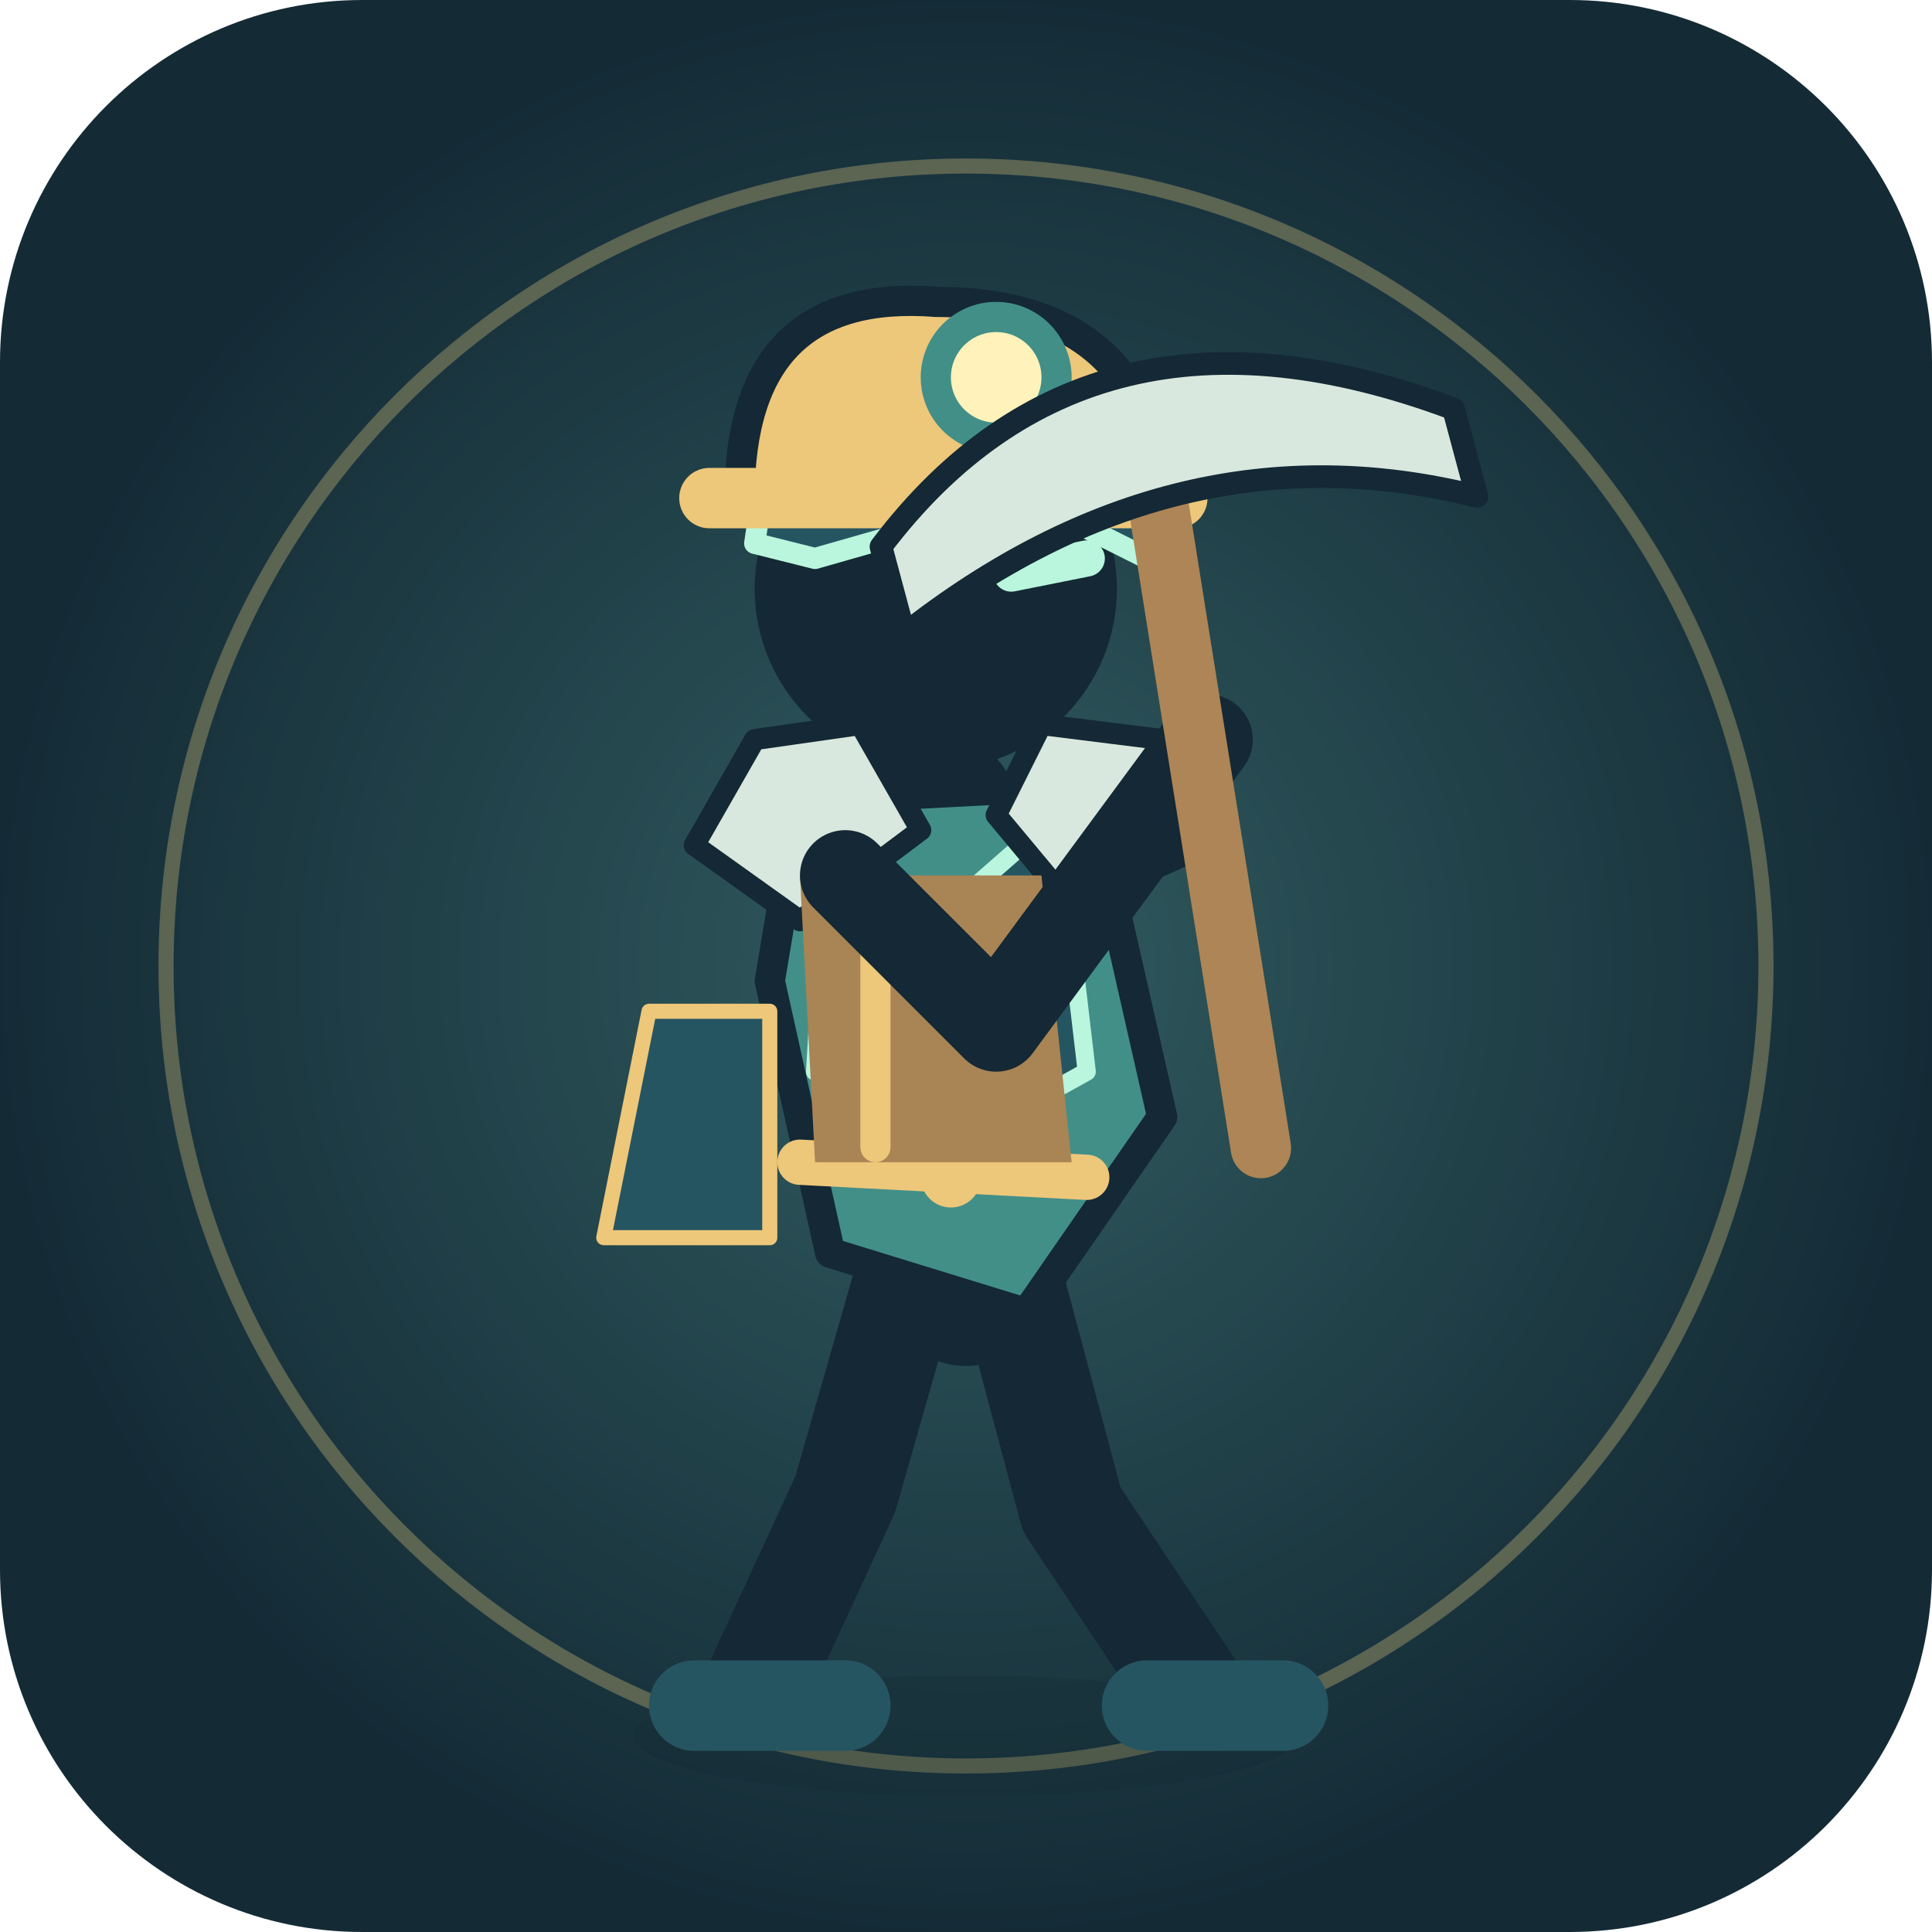
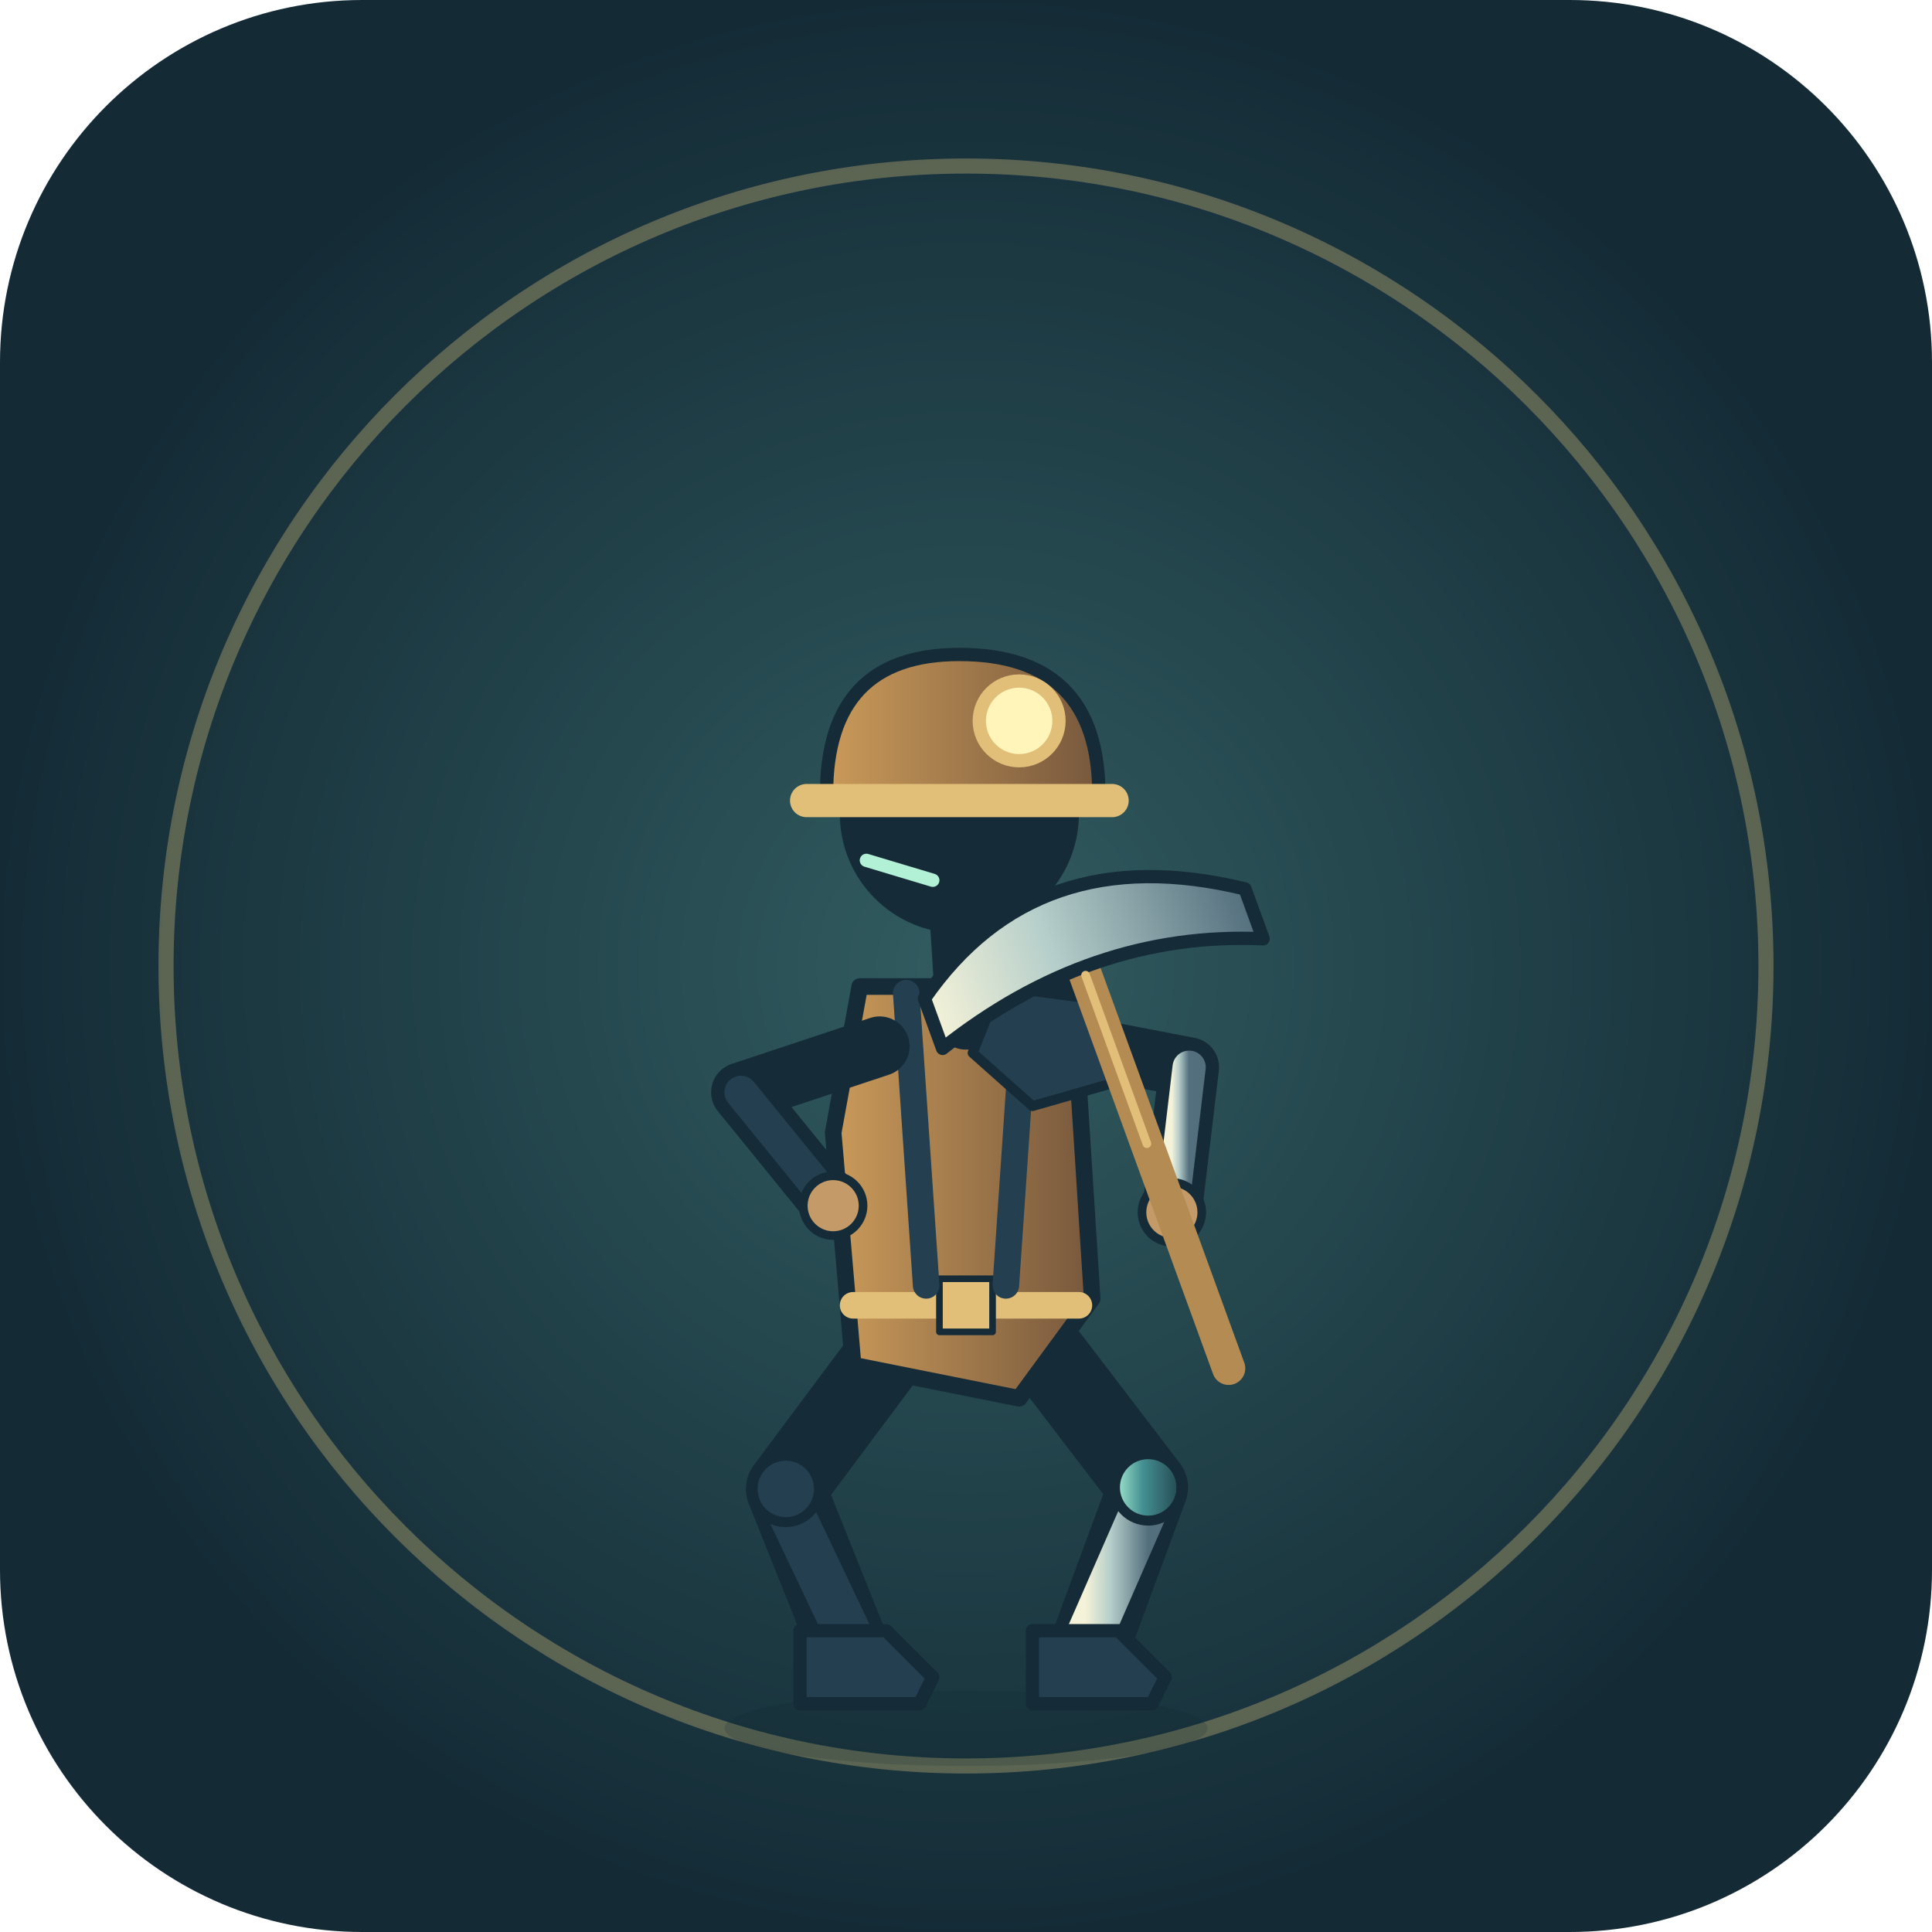
<svg xmlns="http://www.w3.org/2000/svg" width="128" height="128" viewBox="0 0 128 128">
  <defs>
    <radialGradient id="g">
      <stop stop-color="#315c60" />
      <stop offset="1" stop-color="#142b36" />
    </radialGradient>
  </defs>
  <rect width="128" height="128" rx="24" fill="url(#g)" />
  <circle cx="64" cy="64" r="53" fill="none" stroke="#d8bf7a" stroke-opacity=".35" />
-   <ellipse cx="64" cy="115" rx="22" ry="4" fill="#0c2228" opacity=".16" />
-   <g transform="translate(64 112) scale(1) translate(-64 -112)">
-     <g opacity="1" transform="translate(64 112) rotate(0) translate(-64 -112)">
-       <g transform="translate(0 0)">
-         <path d="M60 85L56 99L50 112" fill="none" stroke="#142835" stroke-width="7" stroke-linecap="round" stroke-linejoin="round" />
-         <path d="M67 85L71 100L79 112" fill="none" stroke="#142835" stroke-width="7" stroke-linecap="round" stroke-linejoin="round" />
-         <path d="M46 113h10" fill="none" stroke="#265562" stroke-width="6" stroke-linecap="round" stroke-linejoin="round" />
-         <path d="M76 113h9" fill="none" stroke="#265562" stroke-width="6" stroke-linecap="round" stroke-linejoin="round" />
-         <path d="M62 54L64 85" fill="none" stroke="#142835" stroke-width="11" stroke-linecap="round" stroke-linejoin="round" />
-         <path d="M53 53L72 52L77 74L68 87L55 83L51 65Z" fill="#428f88" stroke="#142835" stroke-width="2" stroke-linejoin="round" />
-         <path d="M55 54L62 61L70 54L72 71L63 76L54 71Z" fill="#265562" stroke="#b9f6dd" stroke-width="1.2" stroke-linejoin="round" />
-         <path d="M53 77L72 78" fill="none" stroke="#edc77a" stroke-width="3" stroke-linecap="round" stroke-linejoin="round" />
-         <circle cx="63" cy="78" r="2" fill="#edc77a" stroke="none" stroke-width="1" />
-         <circle cx="62" cy="39" r="12" fill="#142835" stroke="none" stroke-width="1" />
-         <path d="M50 36Q52 21 64 23Q76 24 76 37L68 33L54 37Z" fill="#265562" stroke="#b9f6dd" stroke-width="1.4" stroke-linejoin="round" />
-         <path d="M51 30L57 22L69 22L75 31L65 28Z" fill="#428f88" stroke="none" stroke-width="1" stroke-linejoin="round" />
-         <path d="M67 38L72 37" fill="none" stroke="#b9f6dd" stroke-width="2.4" stroke-linecap="round" stroke-linejoin="round" />
-         <path d="M50 49L57 48L61 55L53 61L46 56Z" fill="#d9e8de" stroke="#142835" stroke-width="1.4" stroke-linejoin="round" />
-         <path d="M69 48L77 49L80 56L71 60L66 54Z" fill="#d9e8de" stroke="#142835" stroke-width="1.4" stroke-linejoin="round" />
-         <path d="M49 33Q49 19 62 20Q76 20 77 33Z" fill="#edc77a" stroke="#142835" stroke-width="2" stroke-linejoin="round" />
-         <path d="M47 33h31" fill="none" stroke="#edc77a" stroke-width="4" stroke-linecap="round" stroke-linejoin="round" />
-         <circle cx="66" cy="25" r="4" fill="#fff2ba" stroke="#428f88" stroke-width="2" />
-         <path d="M53 58L69 58L71 77L54 77Z" fill="#a98455" stroke="none" stroke-width="1" stroke-linejoin="round" />
-         <path d="M58 58v18" fill="none" stroke="#edc77a" stroke-width="2" stroke-linecap="round" stroke-linejoin="round" />
-         <path d="M56 58L66 68L80 49" fill="none" stroke="#142835" stroke-width="6" stroke-linecap="round" stroke-linejoin="round" />
-         <g transform="rotate(-15 81 55)">
-           <path d="M78 76L83 28" fill="none" stroke="#ae8556" stroke-width="4" stroke-linecap="round" stroke-linejoin="round" />
-           <path d="M64 31Q82 17 103 32L103 38Q85 28 64 37Z" fill="#d9e8de" stroke="#142835" stroke-width="1.5" stroke-linejoin="round" />
+   <defs>
+     <linearGradient id="plate">
+       <stop stop-color="#a5e9d1" />
+       <stop offset=".42" stop-color="#438f91" />
+       <stop offset="1" stop-color="#234650" />
+     </linearGradient>
+     <linearGradient id="steel">
+       <stop stop-color="#f4f2d8" />
+       <stop offset=".4" stop-color="#b5ceca" />
+       <stop offset="1" stop-color="#536e7d" />
+     </linearGradient>
+     <linearGradient id="leather">
+       <stop stop-color="#ca9a59" />
+       <stop offset="1" stop-color="#77583d" />
+     </linearGradient>
+     <radialGradient id="orb">
+       <stop stop-color="#fffce0" />
+       <stop offset=".4" stop-color="#a5e9d1" />
+       <stop offset="1" stop-color="#438f91" />
+     </radialGradient>
+   </defs>
+   <g transform="scale(.666667)">
+     <g transform="scale(.75)">
+       <ellipse cx="128" cy="229" rx="32" ry="5" fill="#0c232b" opacity=".17" />
+       <g opacity="1" transform="translate(128 224) scale(.88) translate(-128 -224)">
+         <path d="M120 168L100.86 193.65L111 219" fill="none" stroke="#152b38" stroke-width="12" stroke-linecap="round" stroke-linejoin="round" />
+         <path d="M100.86 195.65L111 217" fill="none" stroke="#233f50" stroke-width="7" stroke-linecap="round" stroke-linejoin="round" />
+         <circle cx="100.86" cy="193.65" r="5" fill="#233f50" stroke="#152b38" stroke-width="1.5" />
+         <path d="M103 215L116 215L123 222L121 226H103Z" fill="#233f50" stroke="#152b38" stroke-width="2" stroke-linejoin="round" />
+         <path d="M136 168L155.43 193.42L146 219" fill="none" stroke="#152b38" stroke-width="12" stroke-linecap="round" stroke-linejoin="round" />
+         <path d="M155.43 195.42L146 217" fill="none" stroke="url(#steel)" stroke-width="7" stroke-linecap="round" stroke-linejoin="round" />
+         <circle cx="155.43" cy="193.42" r="5" fill="url(#plate)" stroke="#152b38" stroke-width="1.5" />
+         <path d="M138 215L151 215L158 222L156 226H138Z" fill="#233f50" stroke="#152b38" stroke-width="2" stroke-linejoin="round" />
+         <path d="M112 118L144 118L147 165L136 180L111 175L108 140Z" fill="url(#leather)" stroke="#152b38" stroke-width="2.5" stroke-linejoin="round" />
+         <path d="M111 166L145 166" fill="none" stroke="#e2bf78" stroke-width="4" stroke-linecap="round" stroke-linejoin="round" />
+         <path d="M124 162h8v8h-8Z" fill="#e2bf78" stroke="#152b38" stroke-width="1" stroke-linejoin="round" />
+         <path d="M119 119L122 163M137 119L134 163" fill="none" stroke="#233f50" stroke-width="4" stroke-linecap="round" stroke-linejoin="round" />
+         <path d="M128 123L127 107" fill="none" stroke="#152b38" stroke-width="9" stroke-linecap="round" stroke-linejoin="round" />
+         <g transform="translate(127 92) rotate(0)">
+           <circle cx="0" cy="0" r="18" fill="#152b38" stroke="none" stroke-width="1" />
+           <path d="M-20 -3Q-20 -24 0 -24Q21 -24 21 -3Z" fill="url(#leather)" stroke="#152b38" stroke-width="2" stroke-linejoin="round" />
+           <path d="M-23 -2H23" fill="none" stroke="#e2bf78" stroke-width="5" stroke-linecap="round" stroke-linejoin="round" />
+           <circle cx="9" cy="-14" r="6" fill="#fff4ba" stroke="#e2bf78" stroke-width="2" />
+           <path d="M-14 7L-4 10" fill="none" stroke="#b2f1d6" stroke-width="2" stroke-linecap="round" stroke-linejoin="round" />
        </g>
-         <path d="M43 67L51 67L51 82L40 82Z" fill="#265562" stroke="#edc77a" stroke-width="1" stroke-linejoin="round" />
+         <path d="M115 127L94.12 133.93L108 151" fill="none" stroke="#152b38" stroke-width="9" stroke-linecap="round" stroke-linejoin="round" />
+         <path d="M94.12 133.93L108 151" fill="none" stroke="#233f50" stroke-width="5" stroke-linecap="round" stroke-linejoin="round" />
+         <circle cx="108" cy="151" r="4.5" fill="#c49b68" stroke="#152b38" stroke-width="1.3" />
+         <path d="M140 126L161.6 130.15L159 152" fill="none" stroke="#152b38" stroke-width="9" stroke-linecap="round" stroke-linejoin="round" />
+         <path d="M161.6 130.15L159 152" fill="none" stroke="url(#steel)" stroke-width="5" stroke-linecap="round" stroke-linejoin="round" />
+         <circle cx="159" cy="152" r="4.5" fill="#c49b68" stroke="#152b38" stroke-width="1.3" />
+         <path d="M133 118L148 120L152 132L138 136L129 128Z" fill="#233f50" stroke="#152b38" stroke-width="1.5" stroke-linejoin="round" />
+         <g transform="translate(159 152) rotate(-20)">
+           <path d="M0 25V-41" fill="none" stroke="#b58b54" stroke-width="5" stroke-linecap="round" stroke-linejoin="round" />
+           <path d="M-24 -43Q0 -60 27 -42L27 -34Q3 -44 -24 -35Z" fill="url(#steel)" stroke="#152b38" stroke-width="2" stroke-linejoin="round" />
+           <path d="M0 -38V-11" fill="none" stroke="#e2bf78" stroke-width="1.3" stroke-linecap="round" stroke-linejoin="round" />
+         </g>
      </g>
    </g>
  </g>
</svg>
